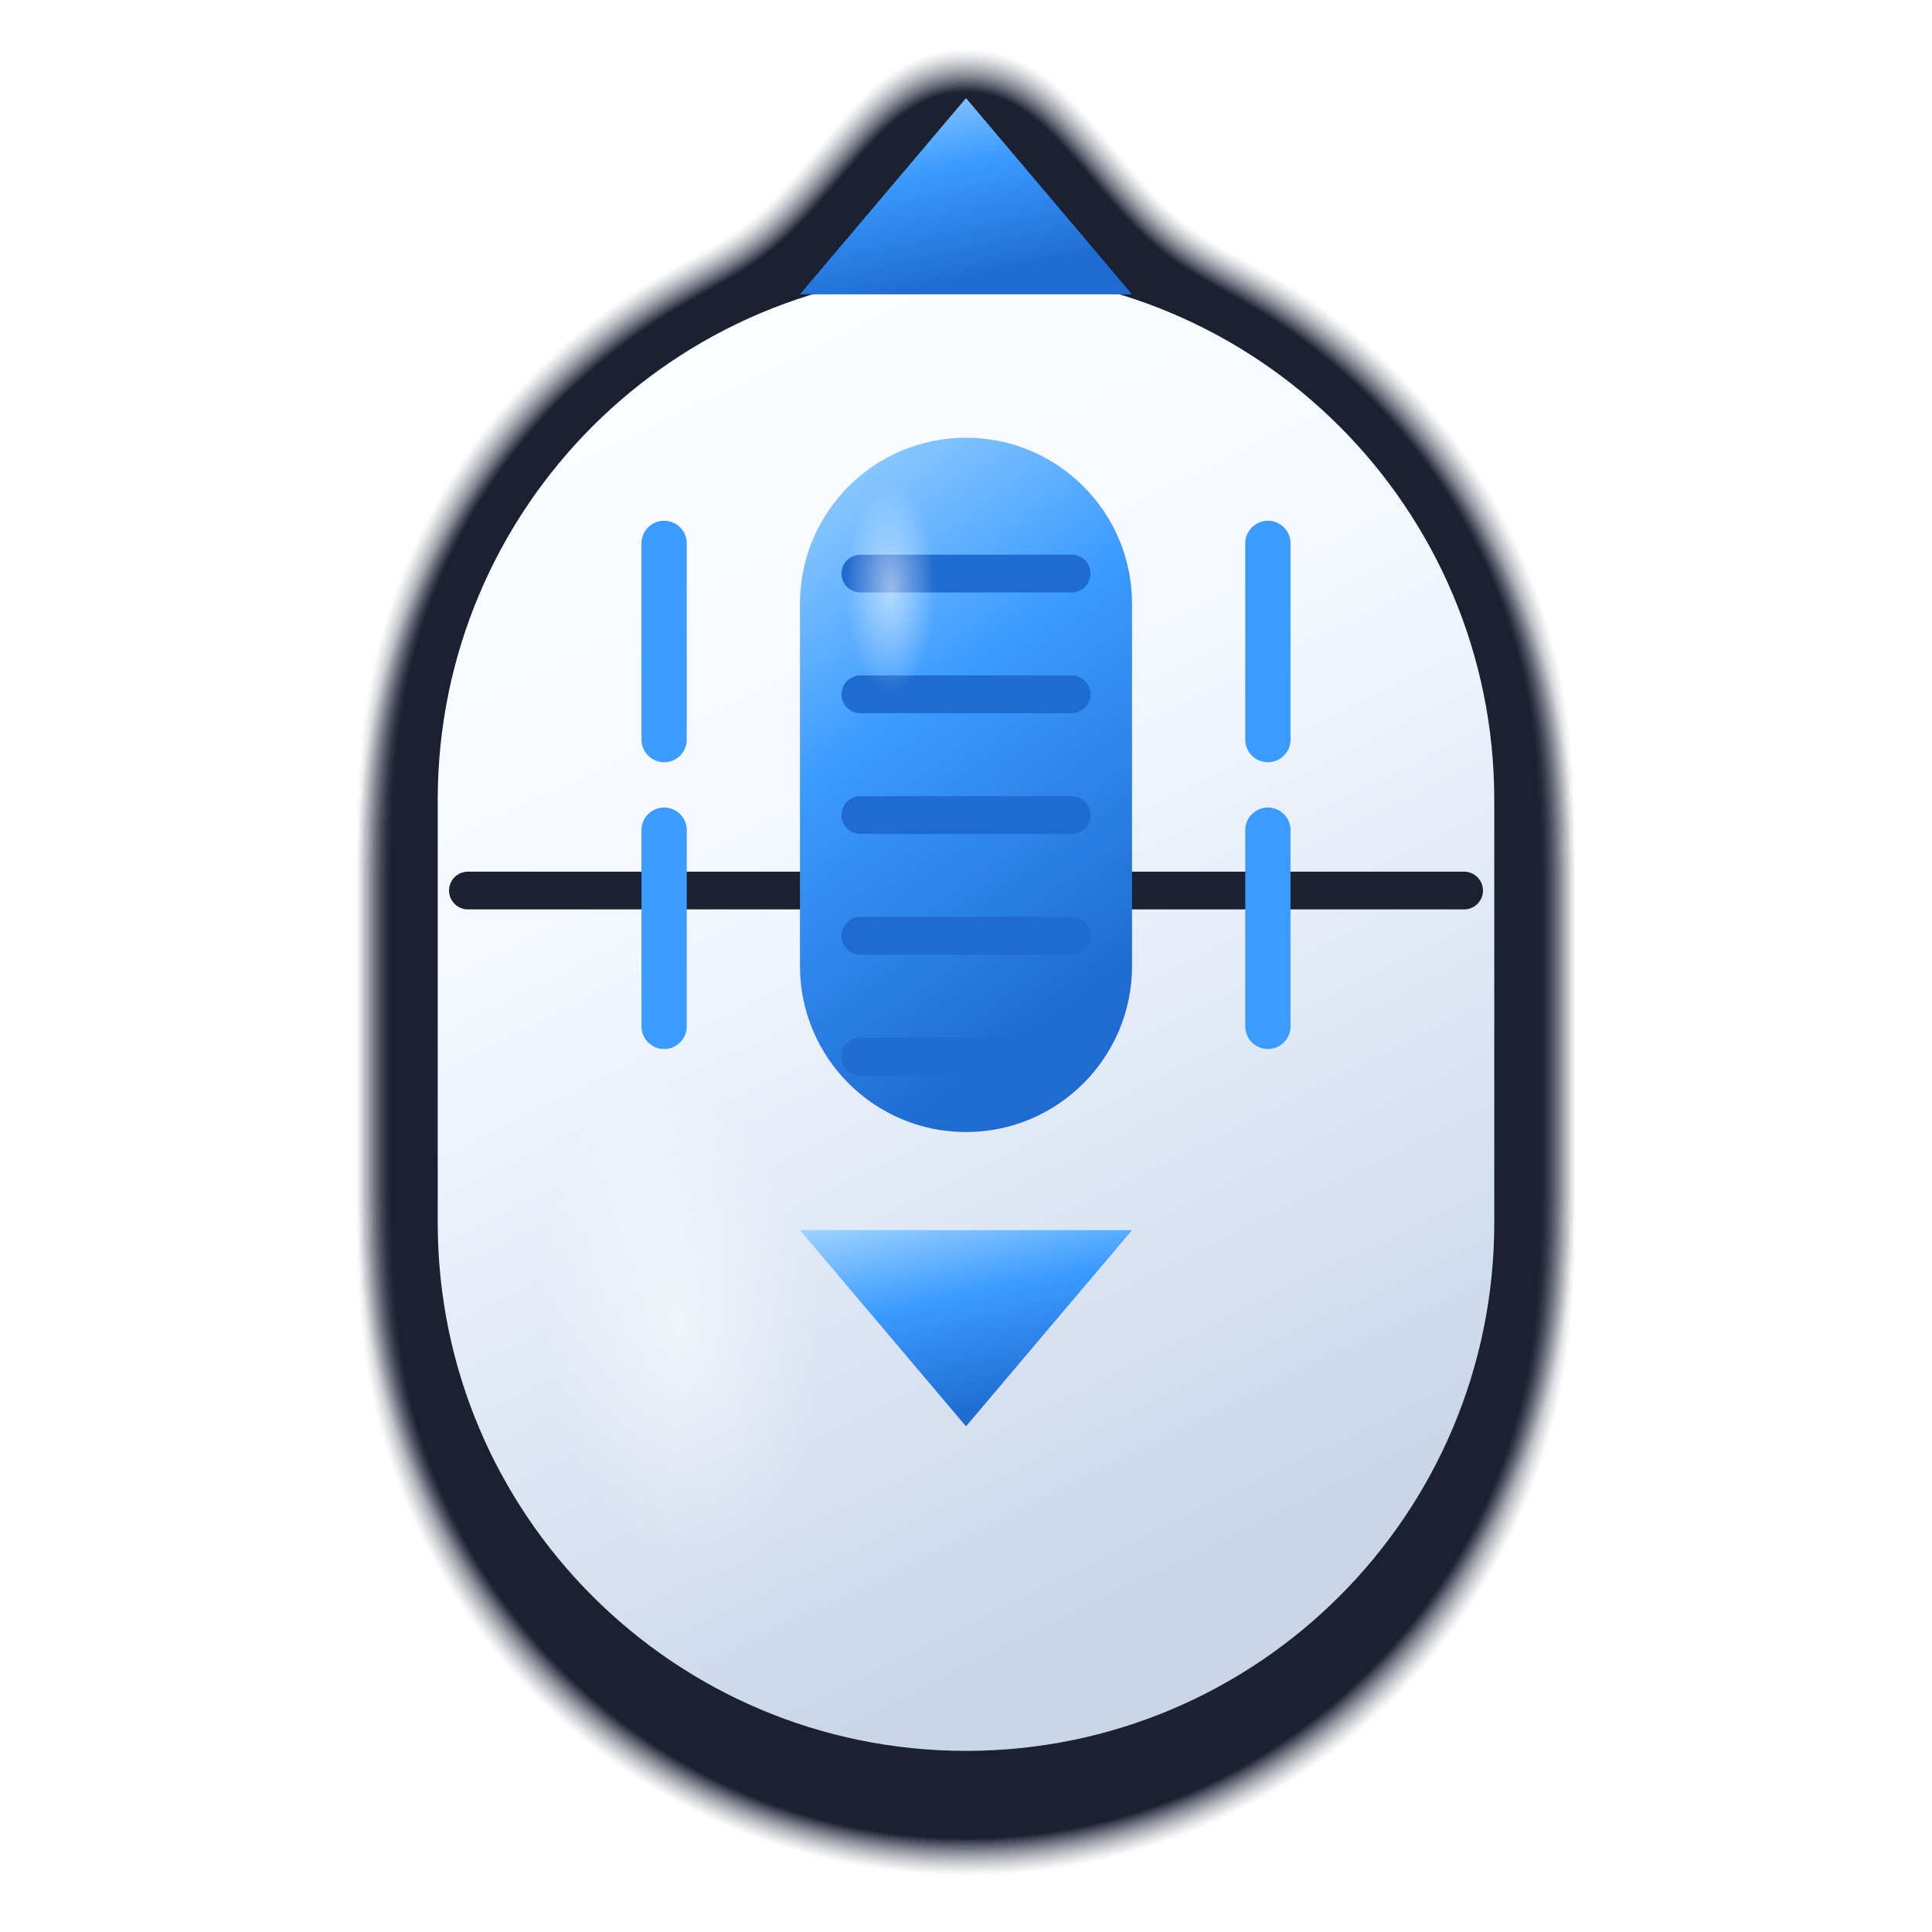
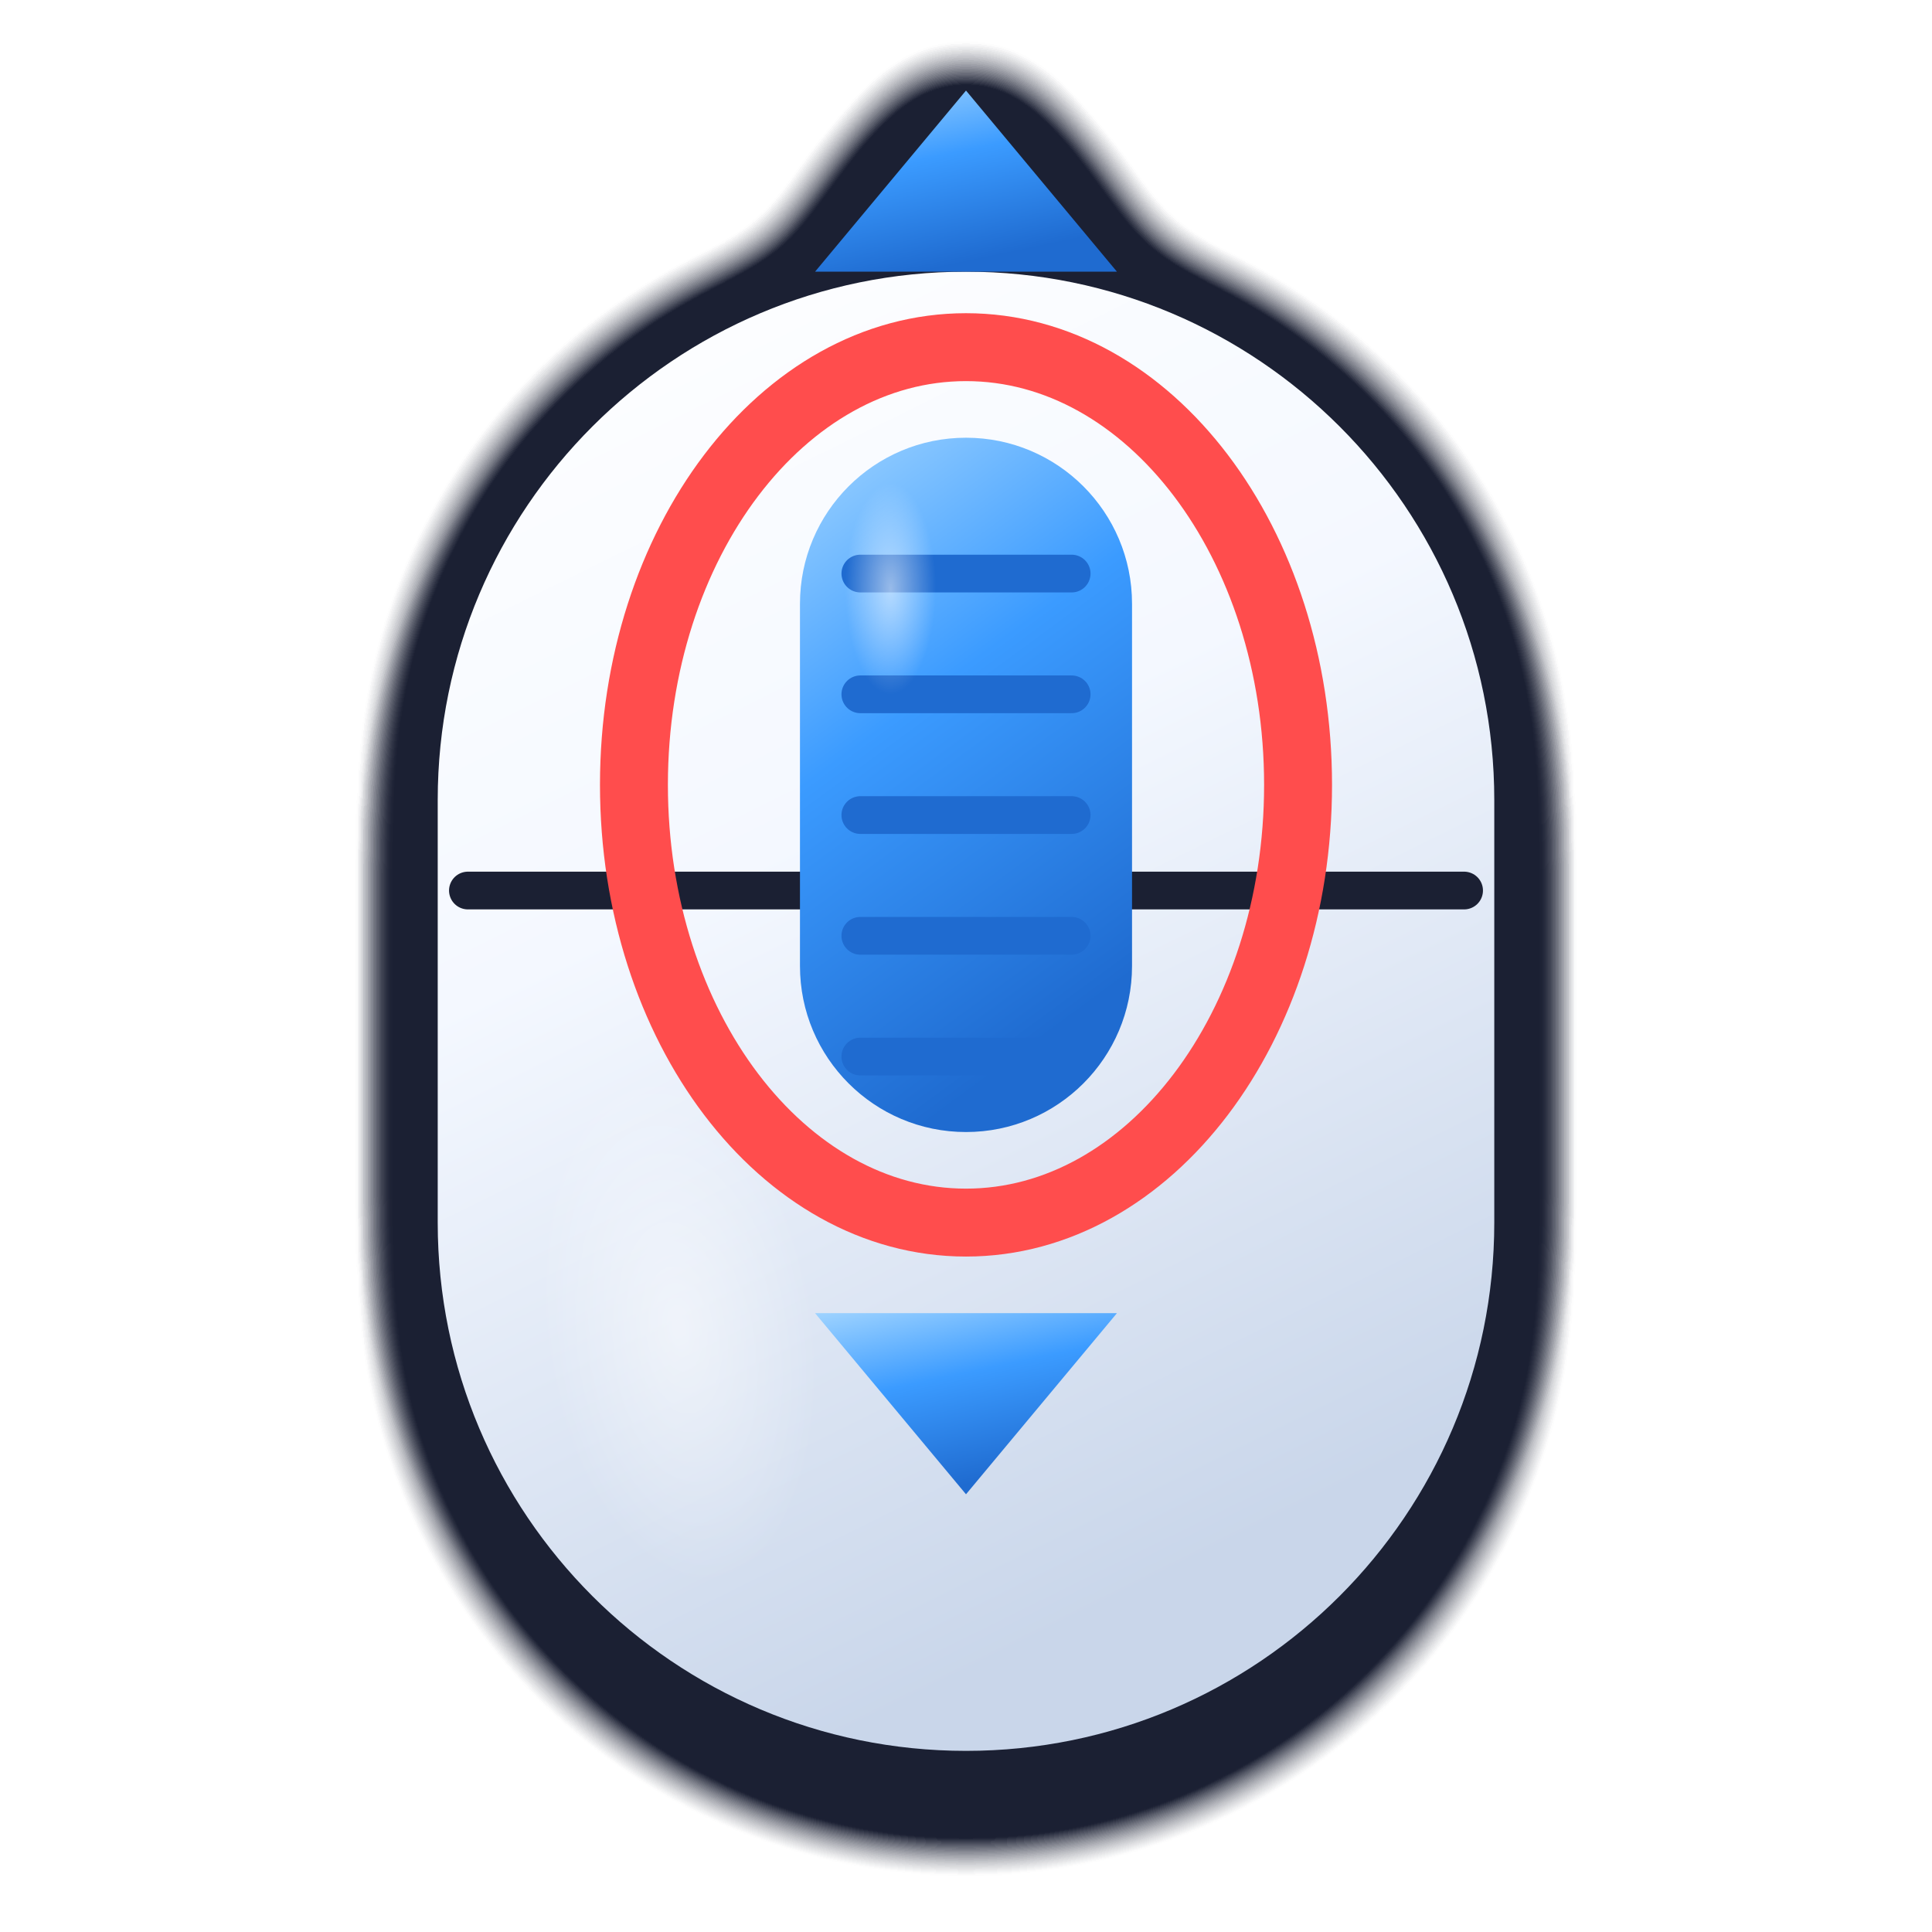
<svg xmlns="http://www.w3.org/2000/svg" width="256" height="256" viewBox="0 0 256 256">
  <defs>
    <linearGradient id="blue" x1="0" y1="0" x2="0.35" y2="1">
      <stop offset="0" stop-color="#9ED3FF" />
      <stop offset="0.45" stop-color="#3B9BFF" />
      <stop offset="1" stop-color="#1F6BD0" />
    </linearGradient>
    <linearGradient id="green" x1="0" y1="0" x2="0.35" y2="1">
      <stop offset="0" stop-color="#A8F5BE" />
      <stop offset="0.45" stop-color="#3DD66B" />
      <stop offset="1" stop-color="#1E9E47" />
    </linearGradient>
    <linearGradient id="red" x1="0" y1="0" x2="0.35" y2="1">
      <stop offset="0" stop-color="#FFA3A3" />
      <stop offset="0.45" stop-color="#FF4D4D" />
      <stop offset="1" stop-color="#C9283A" />
    </linearGradient>
    <linearGradient id="gold" x1="0" y1="0" x2="0.35" y2="1">
      <stop offset="0" stop-color="#FFF1A0" />
      <stop offset="0.45" stop-color="#FFC928" />
      <stop offset="1" stop-color="#DB8E00" />
    </linearGradient>
    <linearGradient id="wood" x1="0" y1="0" x2="0.35" y2="1">
      <stop offset="0" stop-color="#FFD9A0" />
      <stop offset="0.45" stop-color="#E7A35C" />
      <stop offset="1" stop-color="#A8622A" />
    </linearGradient>
    <linearGradient id="darkwood" x1="0" y1="0" x2="0.35" y2="1">
      <stop offset="0" stop-color="#C07A45" />
      <stop offset="0.45" stop-color="#8A4B22" />
      <stop offset="1" stop-color="#5E3014" />
    </linearGradient>
    <linearGradient id="white" x1="0" y1="0" x2="0.35" y2="1">
      <stop offset="0" stop-color="#FFFFFF" />
      <stop offset="0.45" stop-color="#F4F8FF" />
      <stop offset="1" stop-color="#C9D6EA" />
    </linearGradient>
    <linearGradient id="grey" x1="0" y1="0" x2="0.35" y2="1">
      <stop offset="0" stop-color="#E4E9F2" />
      <stop offset="0.45" stop-color="#AEB8C8" />
      <stop offset="1" stop-color="#7B869A" />
    </linearGradient>
    <linearGradient id="steel" x1="0" y1="0" x2="0.35" y2="1">
      <stop offset="0" stop-color="#D8E6F7" />
      <stop offset="0.45" stop-color="#9FB2CC" />
      <stop offset="1" stop-color="#6A7D98" />
    </linearGradient>
    <linearGradient id="cloth" x1="0" y1="0" x2="0.35" y2="1">
      <stop offset="0" stop-color="#6FE08E" />
      <stop offset="0.45" stop-color="#2FA24F" />
      <stop offset="1" stop-color="#1C7A37" />
    </linearGradient>
    <linearGradient id="sad" x1="0" y1="0" x2="0.35" y2="1">
      <stop offset="0" stop-color="#C4D4EE" />
      <stop offset="0.45" stop-color="#8EA3C7" />
      <stop offset="1" stop-color="#5E7299" />
    </linearGradient>
    <linearGradient id="purple" x1="0" y1="0" x2="0.35" y2="1">
      <stop offset="0" stop-color="#D7B8FF" />
      <stop offset="0.45" stop-color="#A259FF" />
      <stop offset="1" stop-color="#6E2FD0" />
    </linearGradient>
    <radialGradient id="shine" cx="0.5" cy="0.5" r="0.5">
      <stop offset="0" stop-color="#FFFFFF" stop-opacity="0.9" />
      <stop offset="1" stop-color="#FFFFFF" stop-opacity="0" />
    </radialGradient>
    <filter id="ink" x="-30%" y="-30%" width="160%" height="160%" color-interpolation-filters="sRGB">
      <feGaussianBlur in="SourceAlpha" stdDeviation="6.92" result="blur" />
      <feComponentTransfer in="blur" result="grown">
        <feFuncA type="linear" slope="7" intercept="-0.35" />
      </feComponentTransfer>
      <feOffset in="grown" dy="6" result="lip" />
      <feMerge result="both">
        <feMergeNode in="lip" />
        <feMergeNode in="grown" />
      </feMerge>
      <feFlood flood-color="#1B2033" />
      <feComposite in2="both" operator="in" result="outline" />
      <feMerge>
        <feMergeNode in="outline" />
        <feMergeNode in="SourceGraphic" />
      </feMerge>
    </filter>
  </defs>
  <g filter="url(#ink)">
    <rect x="58" y="36" width="140" height="196" rx="70" fill="url(#white)" />
    <path d="M62.0 118.0 L194.0 118.0" fill="none" stroke="#1B2033" stroke-width="5" stroke-linecap="round" stroke-linejoin="round" />
    <ellipse cx="90" cy="176" rx="18" ry="34" fill="url(#shine)" opacity="0.55" transform="rotate(-8 90 176)" />
    <rect x="106" y="58" width="44" height="92" rx="22" fill="url(#blue)" />
    <path d="M114.0 76.0 L142.0 76.0" fill="none" stroke="#1F6BD0" stroke-width="5" stroke-linecap="round" stroke-linejoin="round" />
    <path d="M114.0 92.0 L142.0 92.0" fill="none" stroke="#1F6BD0" stroke-width="5" stroke-linecap="round" stroke-linejoin="round" />
    <path d="M114.0 108.0 L142.0 108.0" fill="none" stroke="#1F6BD0" stroke-width="5" stroke-linecap="round" stroke-linejoin="round" />
    <path d="M114.0 124.0 L142.0 124.0" fill="none" stroke="#1F6BD0" stroke-width="5" stroke-linecap="round" stroke-linejoin="round" />
    <path d="M114.0 140.0 L142.0 140.0" fill="none" stroke="#1F6BD0" stroke-width="5" stroke-linecap="round" stroke-linejoin="round" />
    <ellipse cx="118" cy="78" rx="6" ry="14" fill="url(#shine)" opacity="0.6" transform="rotate(0 118 78)" />
-     <path d="M128.0 13.0 L150.0 39.0 L106.0 39.0 Z" fill="url(#blue)" stroke-linejoin="round" />
-     <path d="M128.0 189.0 L150.0 163.0 L106.0 163.0 Z" fill="url(#blue)" stroke-linejoin="round" />
-     <path d="M88.0 72.0 L88.0 98.0" fill="none" stroke="#3B9BFF" stroke-width="6" stroke-linecap="round" stroke-linejoin="round" />
-     <path d="M88.0 110.0 L88.0 136.0" fill="none" stroke="#3B9BFF" stroke-width="6" stroke-linecap="round" stroke-linejoin="round" />
-     <path d="M168.0 72.0 L168.0 98.0" fill="none" stroke="#3B9BFF" stroke-width="6" stroke-linecap="round" stroke-linejoin="round" />
-     <path d="M168.0 110.0 L168.0 136.0" fill="none" stroke="#3B9BFF" stroke-width="6" stroke-linecap="round" stroke-linejoin="round" />
+     <path d="M128.0 12.0 L148.0 36.0 L108.0 36.0 Z" fill="url(#blue)" stroke-linejoin="round" />
+     <path d="M128.0 198.0 L148.0 174.0 L108.0 174.0 Z" fill="url(#blue)" stroke-linejoin="round" />
+     <ellipse cx="128" cy="104" rx="44" ry="58" fill="none" stroke="#FF4D4D" stroke-width="9" />
  </g>
</svg>
